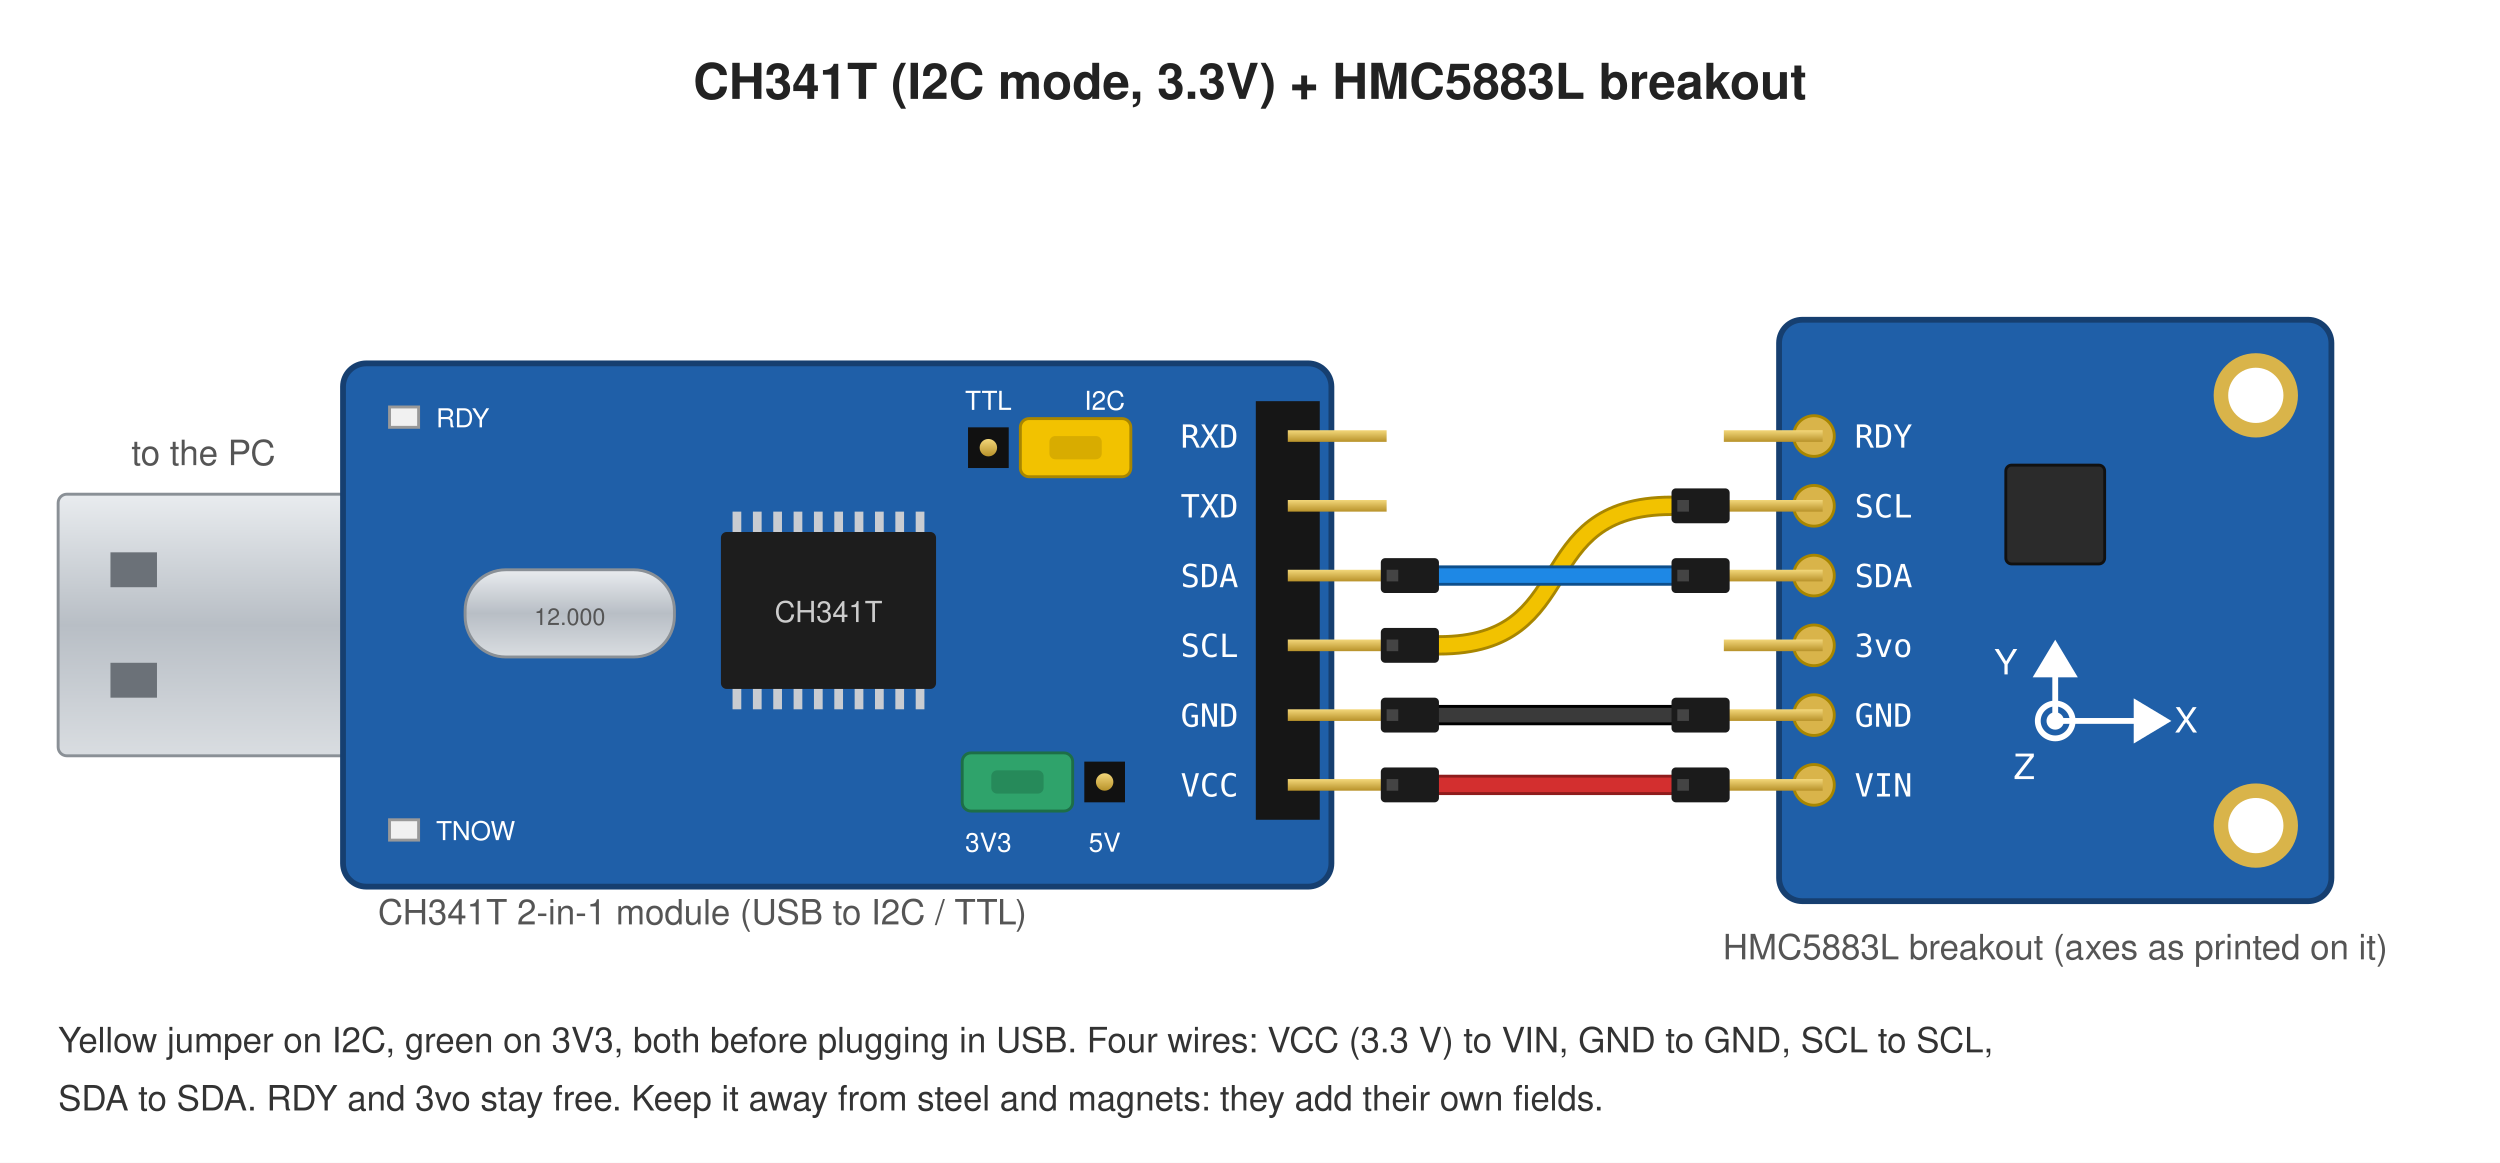
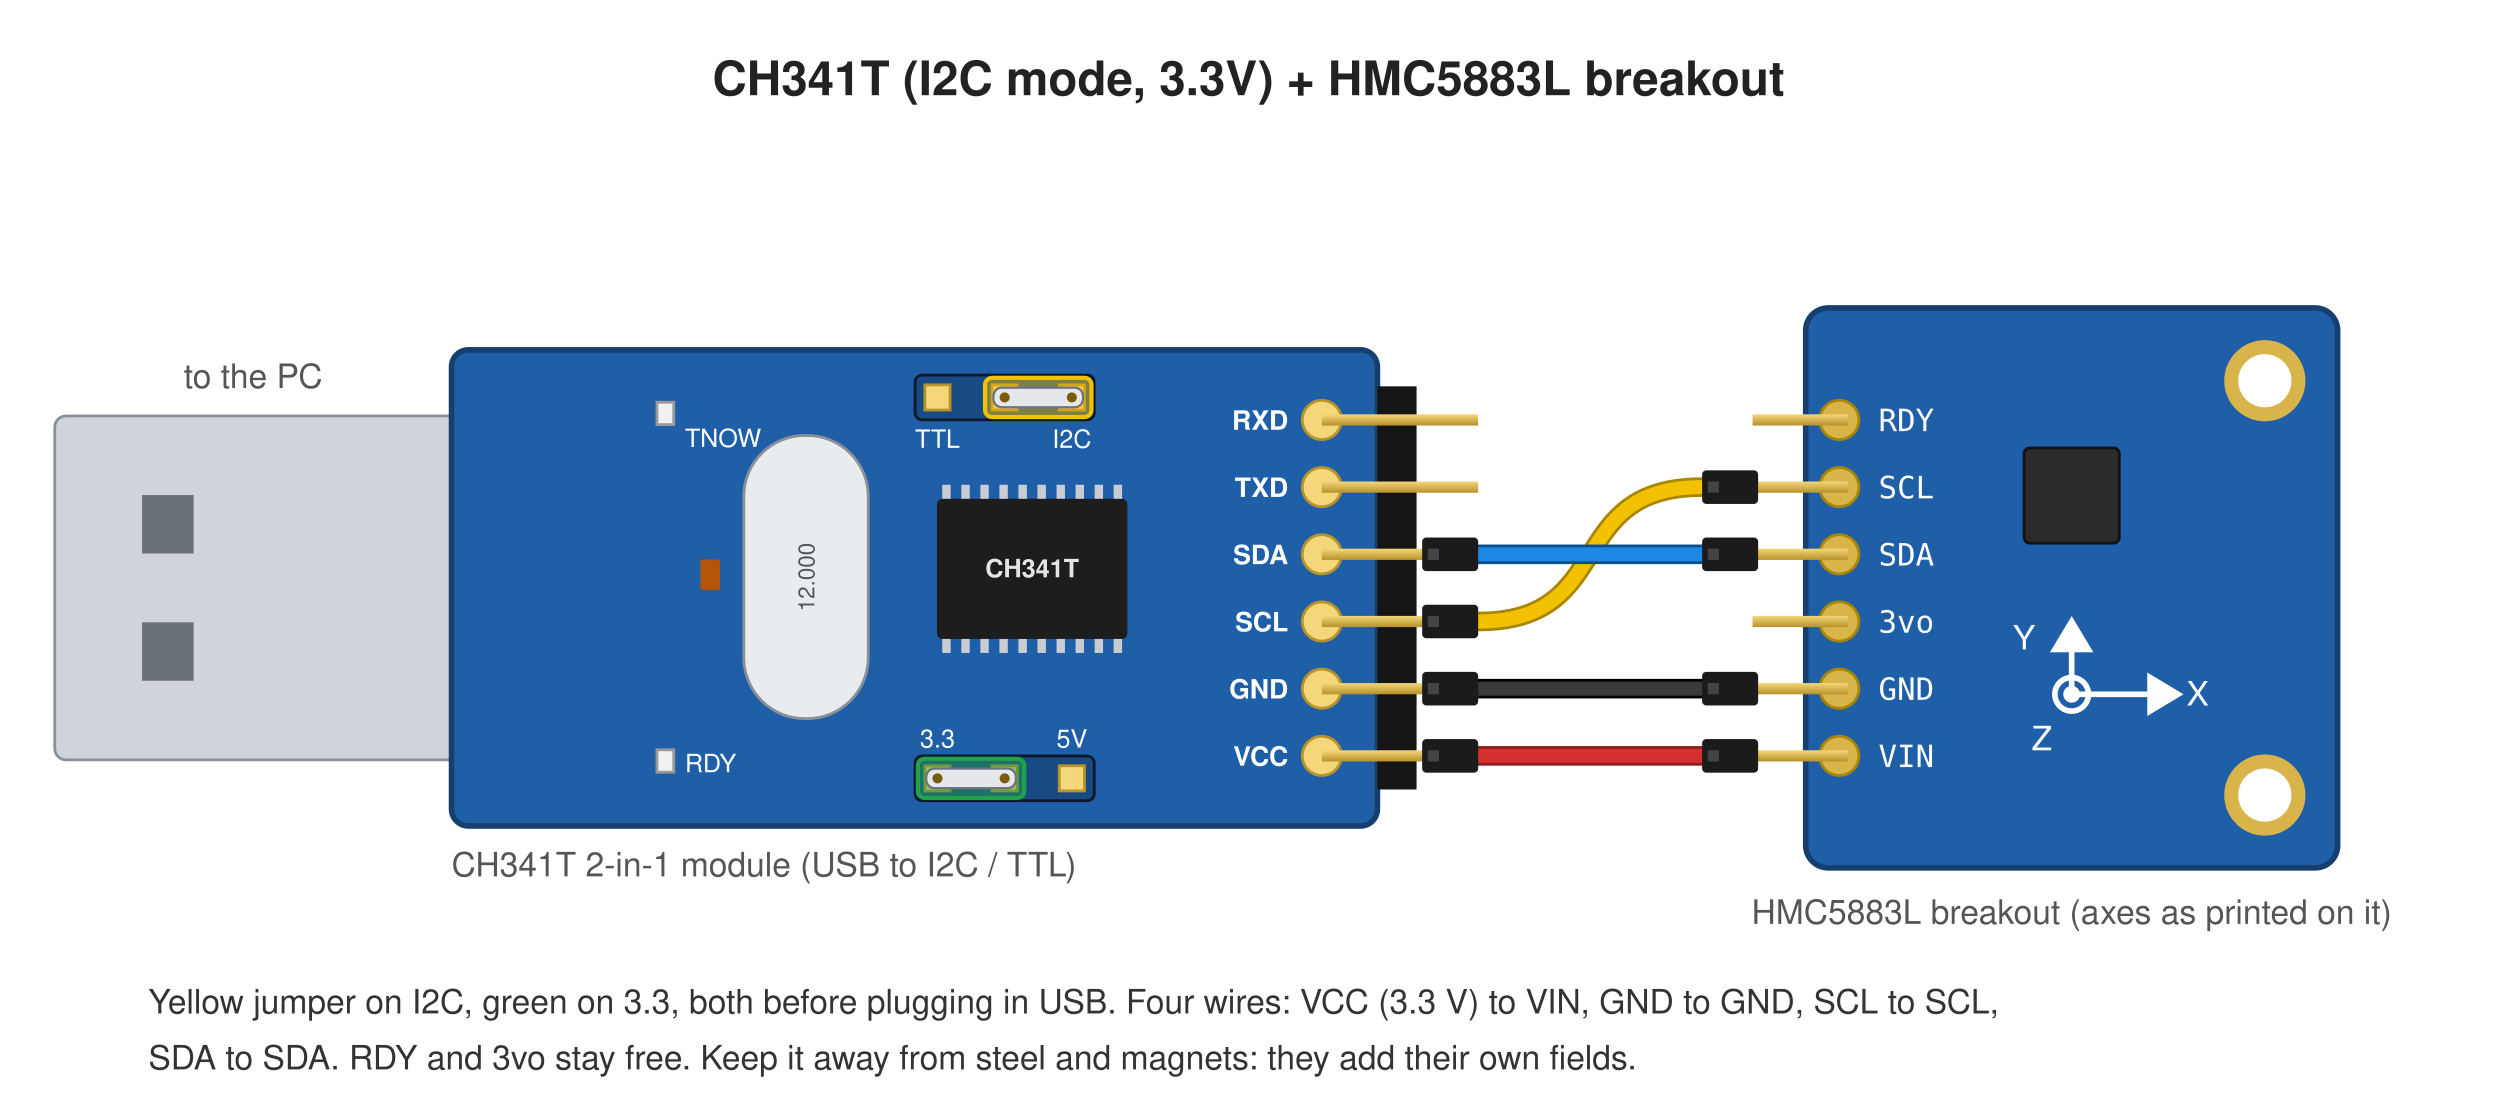
- <svg xmlns="http://www.w3.org/2000/svg" viewBox="0 0 860 400" width="860" height="400" font-family="Helvetica, Arial, sans-serif">
+ <svg xmlns="http://www.w3.org/2000/svg" viewBox="0 0 893 400" width="893" height="400" font-family="Helvetica, Arial, sans-serif">
  <style>@media (prefers-color-scheme: dark) { .bg { fill-opacity: 0.85 } }</style>
  <defs>
    <linearGradient id="metal" x1="0" y1="0" x2="0" y2="1">
      <stop offset="0" stop-color="#e9ecef" />
      <stop offset="0.5" stop-color="#b8bec5" />
      <stop offset="1" stop-color="#d9dde1" />
    </linearGradient>
    <linearGradient id="pin" x1="0" y1="0" x2="0" y2="1">
      <stop offset="0" stop-color="#f3d77a" />
      <stop offset="1" stop-color="#b8922a" />
    </linearGradient>
    <g id="dupont">
      <rect x="0" y="-6" width="20" height="12" rx="1.5" fill="#1b1b1b" />
      <rect x="2" y="-2" width="4" height="4" fill="#444" />
    </g>
  </defs>
-   <rect class="bg" width="860" height="400" fill="#ffffff" />
-   <text x="430" y="34" text-anchor="middle" font-size="17" font-weight="bold" fill="#222">CH341T (I2C mode, 3.3V) + HMC5883L breakout</text>
-   <text x="70" y="160" text-anchor="middle" font-size="12" fill="#555">to the PC</text>
-   <rect x="20" y="170" width="100" height="90" rx="3" fill="url(#metal)" stroke="#8a9096" />
-   <rect x="38" y="190" width="16" height="12" fill="#6b7178" />
-   <rect x="38" y="228" width="16" height="12" fill="#6b7178" />
-   <rect x="118" y="125" width="340" height="180" rx="8" fill="#1f5fa8" stroke="#163f70" stroke-width="2" />
-   <text x="130" y="318" font-size="12" fill="#555">CH341T 2-in-1 module (USB to I2C / TTL)</text>
-   <rect x="134" y="140" width="10" height="7" fill="#f1f1f1" stroke="#999" />
-   <text x="150" y="147" font-size="9" fill="#fff">RDY</text>
-   <rect x="134" y="282" width="10" height="7" fill="#f1f1f1" stroke="#999" />
-   <text x="150" y="289" font-size="9" fill="#fff">TNOW</text>
-   <rect x="160" y="196" width="72" height="30" rx="14" fill="url(#metal)" stroke="#8a9096" />
-   <text x="196" y="215" text-anchor="middle" font-size="8" fill="#555">12.000</text>
-   <g fill="#c9ccd1">
-     <rect x="252" y="176" width="3" height="8" />
-     <rect x="259" y="176" width="3" height="8" />
-     <rect x="266" y="176" width="3" height="8" />
-     <rect x="273" y="176" width="3" height="8" />
-     <rect x="280" y="176" width="3" height="8" />
-     <rect x="287" y="176" width="3" height="8" />
-     <rect x="294" y="176" width="3" height="8" />
-     <rect x="301" y="176" width="3" height="8" />
-     <rect x="308" y="176" width="3" height="8" />
-     <rect x="315" y="176" width="3" height="8" />
-     <rect x="252" y="236" width="3" height="8" />
-     <rect x="259" y="236" width="3" height="8" />
-     <rect x="266" y="236" width="3" height="8" />
-     <rect x="273" y="236" width="3" height="8" />
-     <rect x="280" y="236" width="3" height="8" />
-     <rect x="287" y="236" width="3" height="8" />
-     <rect x="294" y="236" width="3" height="8" />
-     <rect x="301" y="236" width="3" height="8" />
-     <rect x="308" y="236" width="3" height="8" />
-     <rect x="315" y="236" width="3" height="8" />
-   </g>
-   <rect x="248" y="183" width="74" height="54" rx="2" fill="#1d1d1d" />
-   <text x="285" y="214" text-anchor="middle" font-size="10" fill="#ccc">CH341T</text>
-   <text x="340" y="141" text-anchor="middle" font-size="9" fill="#fff">TTL</text>
-   <text x="380" y="141" text-anchor="middle" font-size="9" fill="#fff">I2C</text>
-   <g fill="#111">
-     <rect x="333" y="147" width="14" height="14" />
-     <rect x="353" y="147" width="14" height="14" />
-     <rect x="373" y="147" width="14" height="14" />
-   </g>
-   <circle cx="340" cy="154" r="3" fill="url(#pin)" />
-   <rect x="351" y="144" width="38" height="20" rx="3" fill="#f2c200" stroke="#a88600" />
-   <rect x="361" y="150" width="18" height="8" rx="2" fill="#d8ac00" />
-   <g fill="#111">
-     <rect x="333" y="262" width="14" height="14" />
-     <rect x="353" y="262" width="14" height="14" />
-     <rect x="373" y="262" width="14" height="14" />
-   </g>
-   <circle cx="380" cy="269" r="3" fill="url(#pin)" />
-   <rect x="331" y="259" width="38" height="20" rx="3" fill="#2fa36b" stroke="#1d6e47" />
-   <rect x="341" y="265" width="18" height="8" rx="2" fill="#268a5a" />
-   <text x="340" y="293" text-anchor="middle" font-size="9" fill="#fff">3V3</text>
-   <text x="380" y="293" text-anchor="middle" font-size="9" fill="#fff">5V</text>
-   <rect x="432" y="138" width="22" height="144" fill="#161616" />
-   <g font-size="11" fill="#fff" text-anchor="end" font-family="Menlo, Consolas, monospace">
-     <text x="426" y="154">RXD</text>
-     <text x="426" y="178">TXD</text>
-     <text x="426" y="202">SDA</text>
-     <text x="426" y="226">SCL</text>
-     <text x="426" y="250">GND</text>
-     <text x="426" y="274">VCC</text>
-   </g>
-   <g fill="url(#pin)">
-     <rect x="443" y="148" width="34" height="4" />
-     <rect x="443" y="172" width="34" height="4" />
-     <rect x="443" y="196" width="34" height="4" />
-     <rect x="443" y="220" width="34" height="4" />
-     <rect x="443" y="244" width="34" height="4" />
-     <rect x="443" y="268" width="34" height="4" />
-   </g>
-   <rect x="612" y="110" width="190" height="200" rx="8" fill="#1f5fa8" stroke="#163f70" stroke-width="2" />
-   <circle cx="776" cy="136" r="12" fill="#fff" stroke="#d9b44a" stroke-width="5" />
-   <circle cx="776" cy="284" r="12" fill="#fff" stroke="#d9b44a" stroke-width="5" />
-   <g fill="#d9b44a" stroke="#a88600">
-     <circle cx="624" cy="150" r="7" />
-     <circle cx="624" cy="174" r="7" />
-     <circle cx="624" cy="198" r="7" />
-     <circle cx="624" cy="222" r="7" />
-     <circle cx="624" cy="246" r="7" />
-     <circle cx="624" cy="270" r="7" />
-   </g>
-   <g fill="url(#pin)">
-     <rect x="593" y="148" width="34" height="4" />
-     <rect x="593" y="172" width="34" height="4" />
-     <rect x="593" y="196" width="34" height="4" />
-     <rect x="593" y="220" width="34" height="4" />
-     <rect x="593" y="244" width="34" height="4" />
-     <rect x="593" y="268" width="34" height="4" />
-   </g>
-   <g font-size="11" fill="#fff" font-family="Menlo, Consolas, monospace">
-     <text x="638" y="154">RDY</text>
-     <text x="638" y="178">SCL</text>
-     <text x="638" y="202">SDA</text>
-     <text x="638" y="226">3vo</text>
-     <text x="638" y="250">GND</text>
-     <text x="638" y="274">VIN</text>
-   </g>
-   <rect x="690" y="160" width="34" height="34" rx="2" fill="#2b2b2b" stroke="#111" />
-   <g stroke="#fff" stroke-width="2" fill="#fff" font-size="12" font-family="Helvetica, Arial, sans-serif">
-     <line x1="707" y1="248" x2="741" y2="248" />
-     <path d="M735 242 L745 248 L735 254 z" />
-     <text x="748" y="252" stroke="none">X</text>
-     <line x1="707" y1="248" x2="707" y2="226" />
-     <path d="M701 232 L707 222 L713 232 z" />
-     <text x="694" y="232" stroke="none" text-anchor="end">Y</text>
-     <circle cx="707" cy="248" r="6" fill="none" />
-     <circle cx="707" cy="248" r="2" />
-     <text x="700" y="268" stroke="none" text-anchor="end">Z</text>
-   </g>
-   <text x="707" y="330" text-anchor="middle" font-size="12" fill="#555">HMC5883L breakout (axes as printed on it)</text>
-   <g stroke-linecap="round" fill="none">
-     <path d="M495 270 C 545 270, 525 270, 575 270" stroke="#8e1c1c" stroke-width="7" />
-     <path d="M495 270 C 545 270, 525 270, 575 270" stroke="#d32f2f" stroke-width="5" />
-     <path d="M495 246 C 545 246, 525 246, 575 246" stroke="#000" stroke-width="7" />
-     <path d="M495 246 C 545 246, 525 246, 575 246" stroke="#3a3a3a" stroke-width="5" />
-     <path d="M495 222 C 545 222, 525 174, 575 174" stroke="#a88600" stroke-width="7" />
-     <path d="M495 222 C 545 222, 525 174, 575 174" stroke="#f2c200" stroke-width="5" />
-     <path d="M495 198 C 545 198, 525 198, 575 198" stroke="#0d4f8c" stroke-width="7" />
-     <path d="M495 198 C 545 198, 525 198, 575 198" stroke="#1e88e5" stroke-width="5" />
-   </g>
-   <use href="#dupont" x="475" y="270" />
-   <use href="#dupont" x="475" y="246" />
-   <use href="#dupont" x="475" y="222" />
-   <use href="#dupont" x="475" y="198" />
-   <use href="#dupont" x="575" y="270" />
-   <use href="#dupont" x="575" y="246" />
-   <use href="#dupont" x="575" y="174" />
-   <use href="#dupont" x="575" y="198" />
-   <g font-size="12" fill="#333">
-     <text x="20" y="362">Yellow jumper on I2C, green on 3V3, both before plugging in USB. Four wires: VCC (3.3 V) to VIN, GND to GND, SCL to SCL,</text>
-     <text x="20" y="382">SDA to SDA. RDY and 3vo stay free. Keep it away from steel and magnets: they add their own fields.</text>
+   <rect class="bg" width="893" height="400" fill="#ffffff" />
+   <text x="446" y="34" text-anchor="middle" font-size="17" font-weight="bold" fill="#222">CH341T (I2C mode, 3.3V) + HMC5883L breakout</text>
+   <text x="90.425" y="138.583" text-anchor="middle" font-size="12" fill="#555">to the PC</text>
+   <rect x="19.559" y="148.583" width="179.528" height="122.835" rx="4" fill="#cfd4da" stroke="#8a9096" />
+   <rect x="50.74" y="176.835" width="18.425" height="20.882" fill="#6b7178" />
+   <rect x="50.74" y="222.283" width="18.425" height="20.882" fill="#6b7178" />
+   <rect x="161.291" y="124.961" width="330.709" height="170.079" rx="6" fill="#1f5fa8" stroke="#163f70" stroke-width="2" />
+   <text x="161.291" y="313.039" font-size="12" fill="#555">CH341T 2-in-1 module (USB to I2C / TTL)</text>
+   <rect x="492.0" y="138.0" width="14" height="144.0" fill="#151515" />
+   <circle cx="472.157" cy="150.0" r="7" fill="#f3d77a" stroke="#b8922a" />
+   <rect x="472.157" y="148.0" width="55.843" height="4" fill="url(#pin)" />
+   <text x="460.157" y="153.5" text-anchor="end" font-size="9.5" font-weight="bold" fill="#fff">RXD</text>
+   <circle cx="472.157" cy="174.0" r="7" fill="#f3d77a" stroke="#b8922a" />
+   <rect x="472.157" y="172.0" width="55.843" height="4" fill="url(#pin)" />
+   <text x="460.157" y="177.5" text-anchor="end" font-size="9.5" font-weight="bold" fill="#fff">TXD</text>
+   <circle cx="472.157" cy="198.0" r="7" fill="#f3d77a" stroke="#b8922a" />
+   <rect x="472.157" y="196.0" width="55.843" height="4" fill="url(#pin)" />
+   <text x="460.157" y="201.5" text-anchor="end" font-size="9.5" font-weight="bold" fill="#fff">SDA</text>
+   <circle cx="472.157" cy="222.0" r="7" fill="#f3d77a" stroke="#b8922a" />
+   <rect x="472.157" y="220.0" width="55.843" height="4" fill="url(#pin)" />
+   <text x="460.157" y="225.5" text-anchor="end" font-size="9.5" font-weight="bold" fill="#fff">SCL</text>
+   <circle cx="472.157" cy="246.0" r="7" fill="#f3d77a" stroke="#b8922a" />
+   <rect x="472.157" y="244.0" width="55.843" height="4" fill="url(#pin)" />
+   <text x="460.157" y="249.5" text-anchor="end" font-size="9.5" font-weight="bold" fill="#fff">GND</text>
+   <circle cx="472.157" cy="270.0" r="7" fill="#f3d77a" stroke="#b8922a" />
+   <rect x="472.157" y="268.0" width="55.843" height="4" fill="url(#pin)" />
+   <text x="460.157" y="273.5" text-anchor="end" font-size="9.5" font-weight="bold" fill="#fff">VCC</text>
+   <rect x="334.677" y="178.157" width="68.031" height="50.079" rx="2" fill="#1d1d1d" />
+   <rect x="336.579" y="173.157" width="3" height="5" fill="#c9ccd1" />
+   <rect x="336.579" y="228.236" width="3" height="5" fill="#c9ccd1" />
+   <rect x="343.382" y="173.157" width="3" height="5" fill="#c9ccd1" />
+   <rect x="343.382" y="228.236" width="3" height="5" fill="#c9ccd1" />
+   <rect x="350.185" y="173.157" width="3" height="5" fill="#c9ccd1" />
+   <rect x="350.185" y="228.236" width="3" height="5" fill="#c9ccd1" />
+   <rect x="356.988" y="173.157" width="3" height="5" fill="#c9ccd1" />
+   <rect x="356.988" y="228.236" width="3" height="5" fill="#c9ccd1" />
+   <rect x="363.791" y="173.157" width="3" height="5" fill="#c9ccd1" />
+   <rect x="363.791" y="228.236" width="3" height="5" fill="#c9ccd1" />
+   <rect x="370.594" y="173.157" width="3" height="5" fill="#c9ccd1" />
+   <rect x="370.594" y="228.236" width="3" height="5" fill="#c9ccd1" />
+   <rect x="377.398" y="173.157" width="3" height="5" fill="#c9ccd1" />
+   <rect x="377.398" y="228.236" width="3" height="5" fill="#c9ccd1" />
+   <rect x="384.201" y="173.157" width="3" height="5" fill="#c9ccd1" />
+   <rect x="384.201" y="228.236" width="3" height="5" fill="#c9ccd1" />
+   <rect x="391.004" y="173.157" width="3" height="5" fill="#c9ccd1" />
+   <rect x="391.004" y="228.236" width="3" height="5" fill="#c9ccd1" />
+   <rect x="397.807" y="173.157" width="3" height="5" fill="#c9ccd1" />
+   <rect x="397.807" y="228.236" width="3" height="5" fill="#c9ccd1" />
+   <text x="368.693" y="206.197" text-anchor="middle" font-size="9" font-weight="bold" fill="#e5e5e5">CH341T</text>
+   <rect x="265.701" y="155.575" width="44.409" height="101.102" rx="21.732" fill="#e9ecef" stroke="#8a9096" />
+   <text transform="translate(290.9055 206.126) rotate(-90)" text-anchor="middle" font-size="8" fill="#555">12.000</text>
+   <rect x="250.197" y="199.795" width="7" height="11" rx="1" fill="#b45309" />
+   <rect x="326.866" y="133.969" width="64" height="16" rx="2.5" fill="#000" fill-opacity="0.22" stroke="#0f172a" stroke-width="1" />
+   <rect x="378.366" y="137.469" width="9" height="9" fill="#f3d77a" stroke="#b8922a" />
+   <rect x="354.366" y="137.469" width="9" height="9" fill="#f3d77a" stroke="#b8922a" />
+   <rect x="330.366" y="137.469" width="9" height="9" fill="#f3d77a" stroke="#b8922a" />
+   <rect x="351.866" y="134.969" width="38" height="14" rx="2.5" fill="#f2c200" fill-opacity="0.45" stroke="#f2c200" stroke-width="1.5" />
+   <rect x="354.866" y="138.469" width="32" height="7" rx="3" fill="#e5e7eb" stroke="#6b7280" stroke-width="0.8" />
+   <circle cx="358.866" cy="141.969" r="1.8" fill="#7a5b10" />
+   <circle cx="382.866" cy="141.969" r="1.8" fill="#7a5b10" />
+   <rect x="326.866" y="270.031" width="64" height="16" rx="2.5" fill="#000" fill-opacity="0.22" stroke="#0f172a" stroke-width="1" />
+   <rect x="378.366" y="273.531" width="9" height="9" fill="#f3d77a" stroke="#b8922a" />
+   <rect x="354.366" y="273.531" width="9" height="9" fill="#f3d77a" stroke="#b8922a" />
+   <rect x="330.366" y="273.531" width="9" height="9" fill="#f3d77a" stroke="#b8922a" />
+   <rect x="327.866" y="271.031" width="38" height="14" rx="2.5" fill="#22a34a" fill-opacity="0.45" stroke="#22a34a" stroke-width="1.5" />
+   <rect x="330.866" y="274.531" width="32" height="7" rx="3" fill="#e5e7eb" stroke="#6b7280" stroke-width="0.8" />
+   <circle cx="334.866" cy="278.031" r="1.8" fill="#7a5b10" />
+   <circle cx="358.866" cy="278.031" r="1.8" fill="#7a5b10" />
+   <text x="382.866" y="159.969" text-anchor="middle" font-size="9" fill="#fff">I2C</text>
+   <text x="334.866" y="159.969" text-anchor="middle" font-size="9" fill="#fff">TTL</text>
+   <text x="382.866" y="267.031" text-anchor="middle" font-size="9" fill="#fff">5V</text>
+   <text x="334.866" y="267.031" text-anchor="middle" font-size="9" fill="#fff">3.3</text>
+   <rect x="234.661" y="143.669" width="6" height="8" fill="#f1f1f1" stroke="#999" />
+   <text x="244.661" y="159.669" font-size="9" fill="#fff">TNOW</text>
+   <rect x="234.661" y="267.827" width="6" height="8" fill="#f1f1f1" stroke="#999" />
+   <text x="244.661" y="275.827" font-size="9" fill="#fff">RDY</text>
+   <g transform="translate(33 0)">
+     <rect x="612" y="110" width="190" height="200" rx="8" fill="#1f5fa8" stroke="#163f70" stroke-width="2" />
+     <circle cx="776" cy="136" r="12" fill="#fff" stroke="#d9b44a" stroke-width="5" />
+     <circle cx="776" cy="284" r="12" fill="#fff" stroke="#d9b44a" stroke-width="5" />
+     <g fill="#d9b44a" stroke="#a88600">
+       <circle cx="624" cy="150" r="7" />
+       <circle cx="624" cy="174" r="7" />
+       <circle cx="624" cy="198" r="7" />
+       <circle cx="624" cy="222" r="7" />
+       <circle cx="624" cy="246" r="7" />
+       <circle cx="624" cy="270" r="7" />
+     </g>
+     <g fill="url(#pin)">
+       <rect x="593" y="148" width="34" height="4" />
+       <rect x="593" y="172" width="34" height="4" />
+       <rect x="593" y="196" width="34" height="4" />
+       <rect x="593" y="220" width="34" height="4" />
+       <rect x="593" y="244" width="34" height="4" />
+       <rect x="593" y="268" width="34" height="4" />
+     </g>
+     <g font-size="11" fill="#fff" font-family="Menlo, Consolas, monospace">
+       <text x="638" y="154">RDY</text>
+       <text x="638" y="178">SCL</text>
+       <text x="638" y="202">SDA</text>
+       <text x="638" y="226">3vo</text>
+       <text x="638" y="250">GND</text>
+       <text x="638" y="274">VIN</text>
+     </g>
+     <rect x="690" y="160" width="34" height="34" rx="2" fill="#2b2b2b" stroke="#111" />
+     <g stroke="#fff" stroke-width="2" fill="#fff" font-size="12" font-family="Helvetica, Arial, sans-serif">
+       <line x1="707" y1="248" x2="741" y2="248" />
+       <path d="M735 242 L745 248 L735 254 z" />
+       <text x="748" y="252" stroke="none">X</text>
+       <line x1="707" y1="248" x2="707" y2="226" />
+       <path d="M701 232 L707 222 L713 232 z" />
+       <text x="694" y="232" stroke="none" text-anchor="end">Y</text>
+       <circle cx="707" cy="248" r="6" fill="none" />
+       <circle cx="707" cy="248" r="2" />
+       <text x="700" y="268" stroke="none" text-anchor="end">Z</text>
+     </g>
+     <text x="707" y="330" text-anchor="middle" font-size="12" fill="#555">HMC5883L breakout (axes as printed on it)</text>
+     <g stroke-linecap="round" fill="none">
+       <path d="M495 270 C 545 270, 525 270, 575 270" stroke="#8e1c1c" stroke-width="7" />
+       <path d="M495 270 C 545 270, 525 270, 575 270" stroke="#d32f2f" stroke-width="5" />
+       <path d="M495 246 C 545 246, 525 246, 575 246" stroke="#000" stroke-width="7" />
+       <path d="M495 246 C 545 246, 525 246, 575 246" stroke="#3a3a3a" stroke-width="5" />
+       <path d="M495 222 C 545 222, 525 174, 575 174" stroke="#a88600" stroke-width="7" />
+       <path d="M495 222 C 545 222, 525 174, 575 174" stroke="#f2c200" stroke-width="5" />
+       <path d="M495 198 C 545 198, 525 198, 575 198" stroke="#0d4f8c" stroke-width="7" />
+       <path d="M495 198 C 545 198, 525 198, 575 198" stroke="#1e88e5" stroke-width="5" />
+     </g>
+     <use href="#dupont" x="475" y="270" />
+     <use href="#dupont" x="475" y="246" />
+     <use href="#dupont" x="475" y="222" />
+     <use href="#dupont" x="475" y="198" />
+     <use href="#dupont" x="575" y="270" />
+     <use href="#dupont" x="575" y="246" />
+     <use href="#dupont" x="575" y="174" />
+     <use href="#dupont" x="575" y="198" />
+     <g font-size="12" fill="#333">
+       <text x="20" y="362">Yellow jumper on I2C, green on 3.3, both before plugging in USB. Four wires: VCC (3.3 V) to VIN, GND to GND, SCL to SCL,</text>
+       <text x="20" y="382">SDA to SDA. RDY and 3vo stay free. Keep it away from steel and magnets: they add their own fields.</text>
+     </g>
  </g>
</svg>
